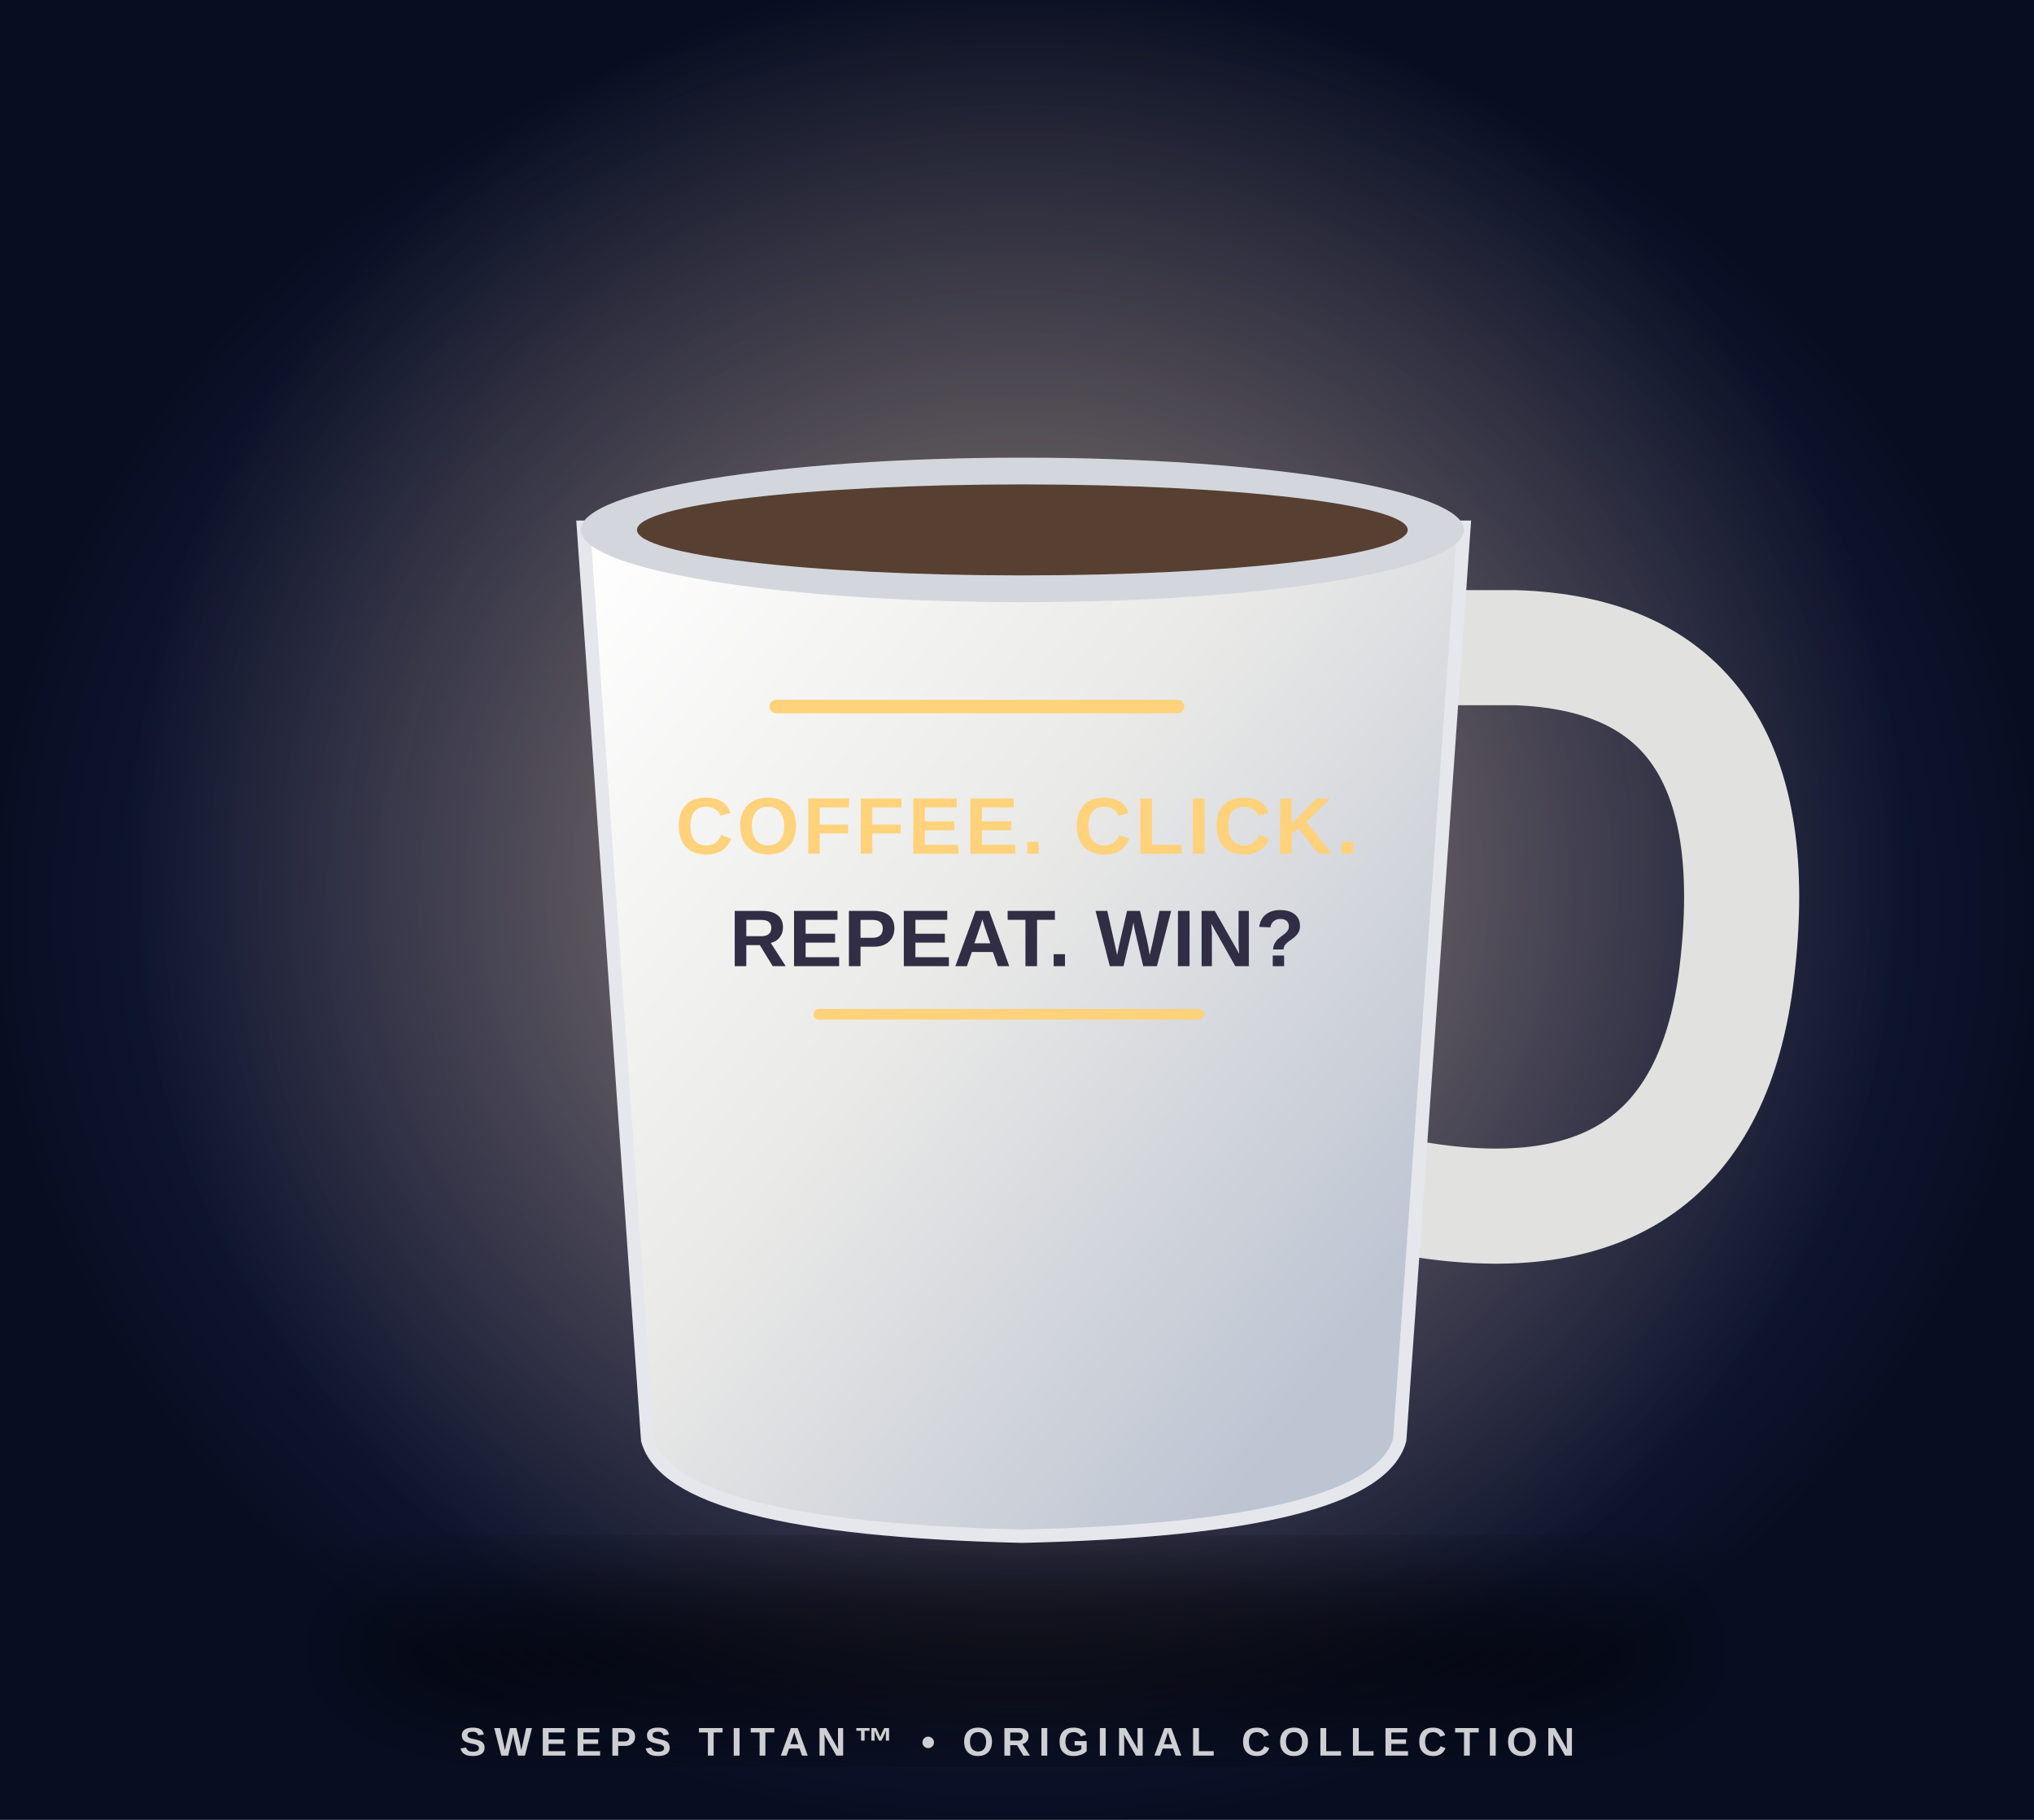
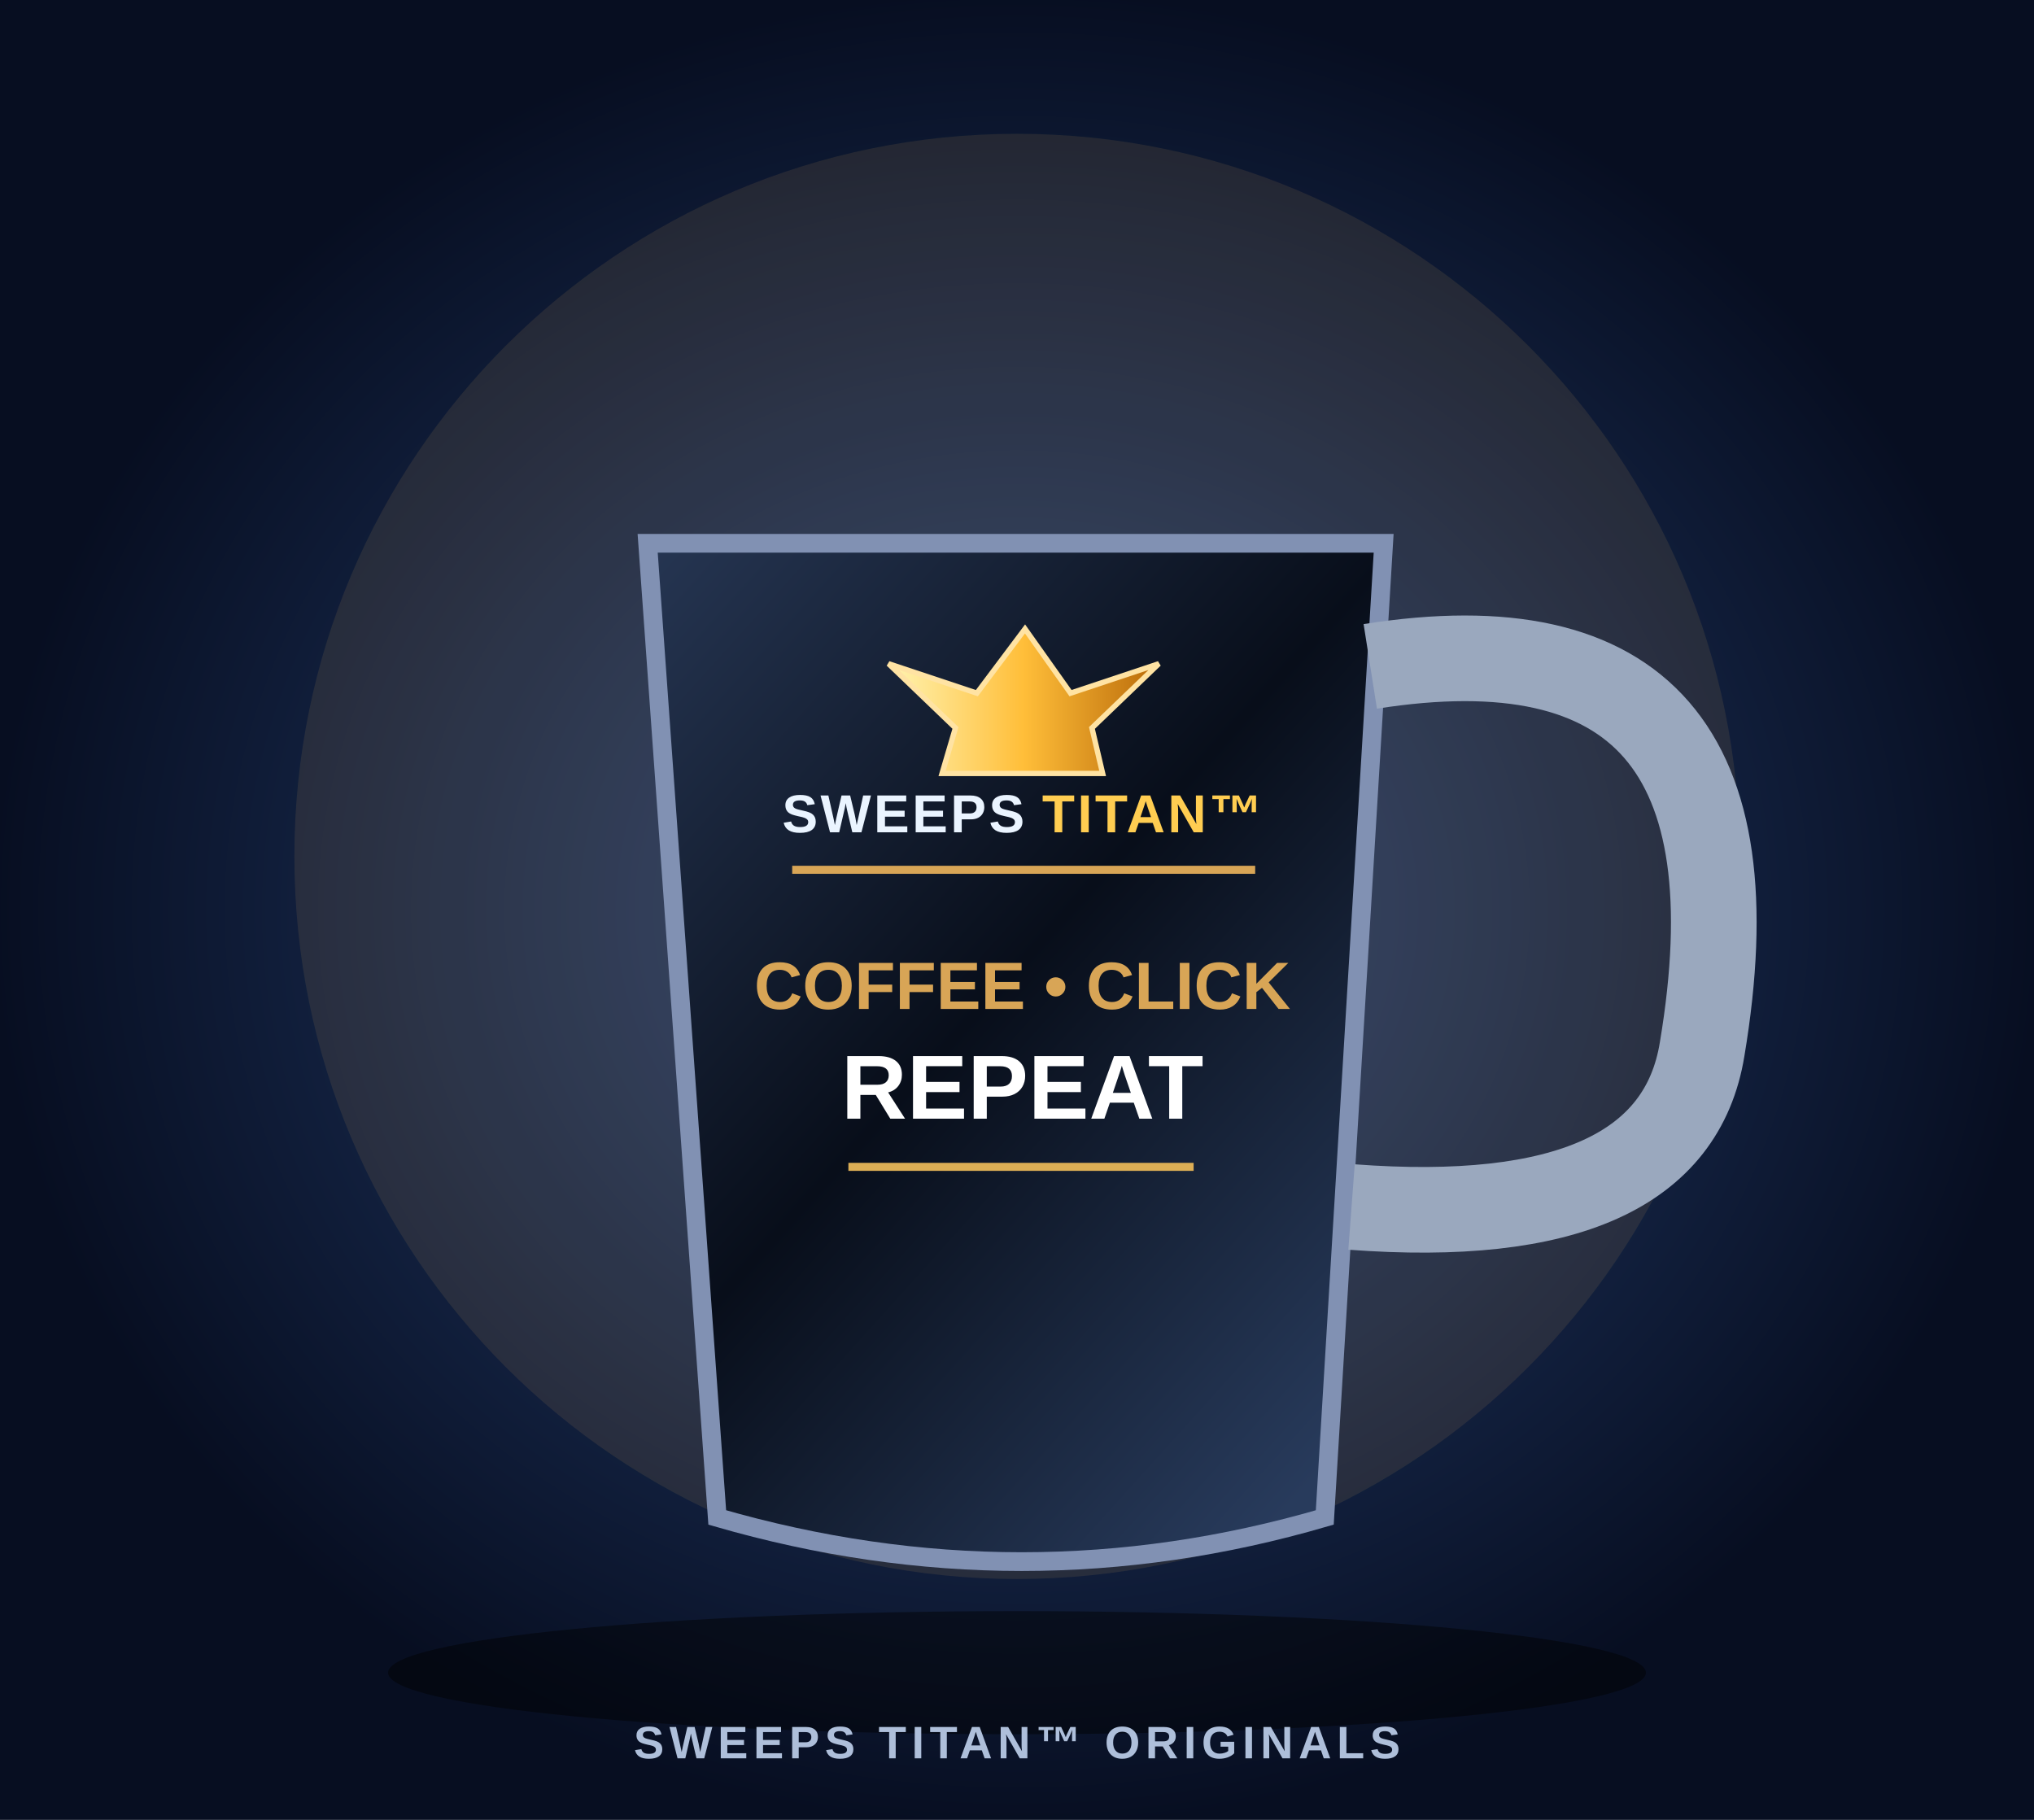
- <svg xmlns="http://www.w3.org/2000/svg" width="760" height="680" viewBox="0 0 760 680" role="img" aria-label="COFFEE. CLICK. REPEAT. WIN? mug merchandise mockup">
+ <svg xmlns="http://www.w3.org/2000/svg" width="760" height="680" viewBox="0 0 760 680">
  <defs>
-     <radialGradient id="studio">
-       <stop stop-color="#364375" />
-       <stop offset=".55" stop-color="#1b2248" />
-       <stop offset="1" stop-color="#080e22" />
+     <radialGradient id="bg">
+       <stop stop-color="#284579" />
+       <stop offset="1" stop-color="#070e21" />
    </radialGradient>
-     <linearGradient id="fabric" x1="0" y1="0" x2="1" y2=".85">
-       <stop stop-color="#323c59" />
-       <stop offset=".24" stop-color="#151a2b" />
-       <stop offset=".74" stop-color="#0e1321" />
-       <stop offset="1" stop-color="#343e58" />
+     <linearGradient id="fabric" x1="0" y1="0" x2=".8" y2="1">
+       <stop stop-color="#263653" />
+       <stop offset=".5" stop-color="#080e1a" />
+       <stop offset="1" stop-color="#283b5c" />
    </linearGradient>
-     <linearGradient id="ceramic" x1="0" y1="0" x2=".9" y2=".8">
-       <stop stop-color="#fff" />
-       <stop offset=".5" stop-color="#e9e9e7" />
-       <stop offset="1" stop-color="#bdc4d2" />
+     <linearGradient id="gold">
+       <stop stop-color="#fff4b2" />
+       <stop offset=".5" stop-color="#ffbe39" />
+       <stop offset="1" stop-color="#b96a09" />
    </linearGradient>
-     <linearGradient id="canvas" x1="0" y1="0" x2="1" y2=".8">
-       <stop stop-color="#f1e5cb" />
-       <stop offset=".5" stop-color="#c8b79d" />
-       <stop offset="1" stop-color="#eee2c8" />
-     </linearGradient>
-     <radialGradient id="halo">
-       <stop stop-color="#ffd27b" stop-opacity=".48" />
-       <stop offset="1" stop-color="#ffd27b" stop-opacity="0" />
-     </radialGradient>
-     <filter id="shadow">
-       <feGaussianBlur stdDeviation="19" />
-     </filter>
  </defs>
-   <rect width="760" height="680" fill="url(#studio)" />
-   <circle cx="380" cy="320" r="335" fill="url(#halo)" />
-   <ellipse cx="380" cy="617" rx="255" ry="36" fill="#000" opacity=".55" filter="url(#shadow)" />
-   <g>
-     <path d="M530 242H566Q663 245 649 363Q637 466 529 448" fill="none" stroke="#e1e2df" stroke-width="43" />
-     <path d="M218 197H547L523 538Q514 571 382 574Q251 571 242 538Z" fill="url(#ceramic)" stroke="#e5e7ed" stroke-width="5" />
-     <ellipse cx="382" cy="198" rx="165" ry="27" fill="#d3d7dd" />
-     <ellipse cx="382" cy="198" rx="144" ry="17" fill="#573f32" />
+   <rect width="760" height="680" fill="url(#bg)" />
+   <circle cx="380" cy="320" r="270" fill="#d8a556" opacity=".12" />
+   <ellipse cx="380" cy="625" rx="235" ry="23" fill="#000" opacity=".45" />
+   <path d="M242 203H517L495 567Q382 600 268 567Z" fill="url(#fabric)" stroke="#8191b3" stroke-width="7" />
+   <path d="M512 249Q664 225 636 392Q625 460 505 451" fill="none" stroke="#9aa8be" stroke-width="32" />
+   <g font-family="Arial Black,Arial,sans-serif" font-weight="900" text-anchor="middle">
+     <path d="M357 272 332 248 365 259 383 235 400 259 433 248 408 272 412 289H352Z" fill="url(#gold)" stroke="#ffe3a3" stroke-width="2" />
+     <text x="382" y="311" font-size="20" fill="#eaf4ff" letter-spacing="1">SWEEPS <tspan fill="#ffcd51">TITAN™</tspan>
+     </text>
+     <path d="M296 325H469" stroke="#d8a556" stroke-width="3" />
+     <text x="382" y="377" font-size="25" fill="#d8a556">COFFEE • CLICK</text>
+     <text x="382" y="418" font-size="34" fill="#fff">REPEAT</text>
+     <path d="M317 436H446" stroke="#dcae55" stroke-width="3" />
  </g>
-   <g text-anchor="middle" font-family="Arial,Helvetica,sans-serif" font-weight="900">
-     <path d="M290 264h150" stroke="#ffd27b" stroke-width="5" stroke-linecap="round" />
-     <text x="380" y="319" fill="#ffd27b" font-size="30" letter-spacing="1.3">COFFEE. CLICK.</text>
-     <text x="380" y="361" fill="#302d44" font-size="30" letter-spacing=".5">REPEAT. WIN?</text>
-     <path d="M306 379h142" stroke="#ffd27b" stroke-width="4" stroke-linecap="round" />
-   </g>
-   <g fill="#fff" font-family="Arial,sans-serif" font-size="15" font-weight="800" letter-spacing="3" text-anchor="middle">
-     <text x="380" y="656" opacity=".8">SWEEPS TITAN™ • ORIGINAL COLLECTION</text>
-   </g>
+   <text x="380" y="657" text-anchor="middle" font-family="Arial,sans-serif" font-size="17" font-weight="800" letter-spacing="2" fill="#aebfda">SWEEPS TITAN™ ORIGINALS</text>
</svg>
